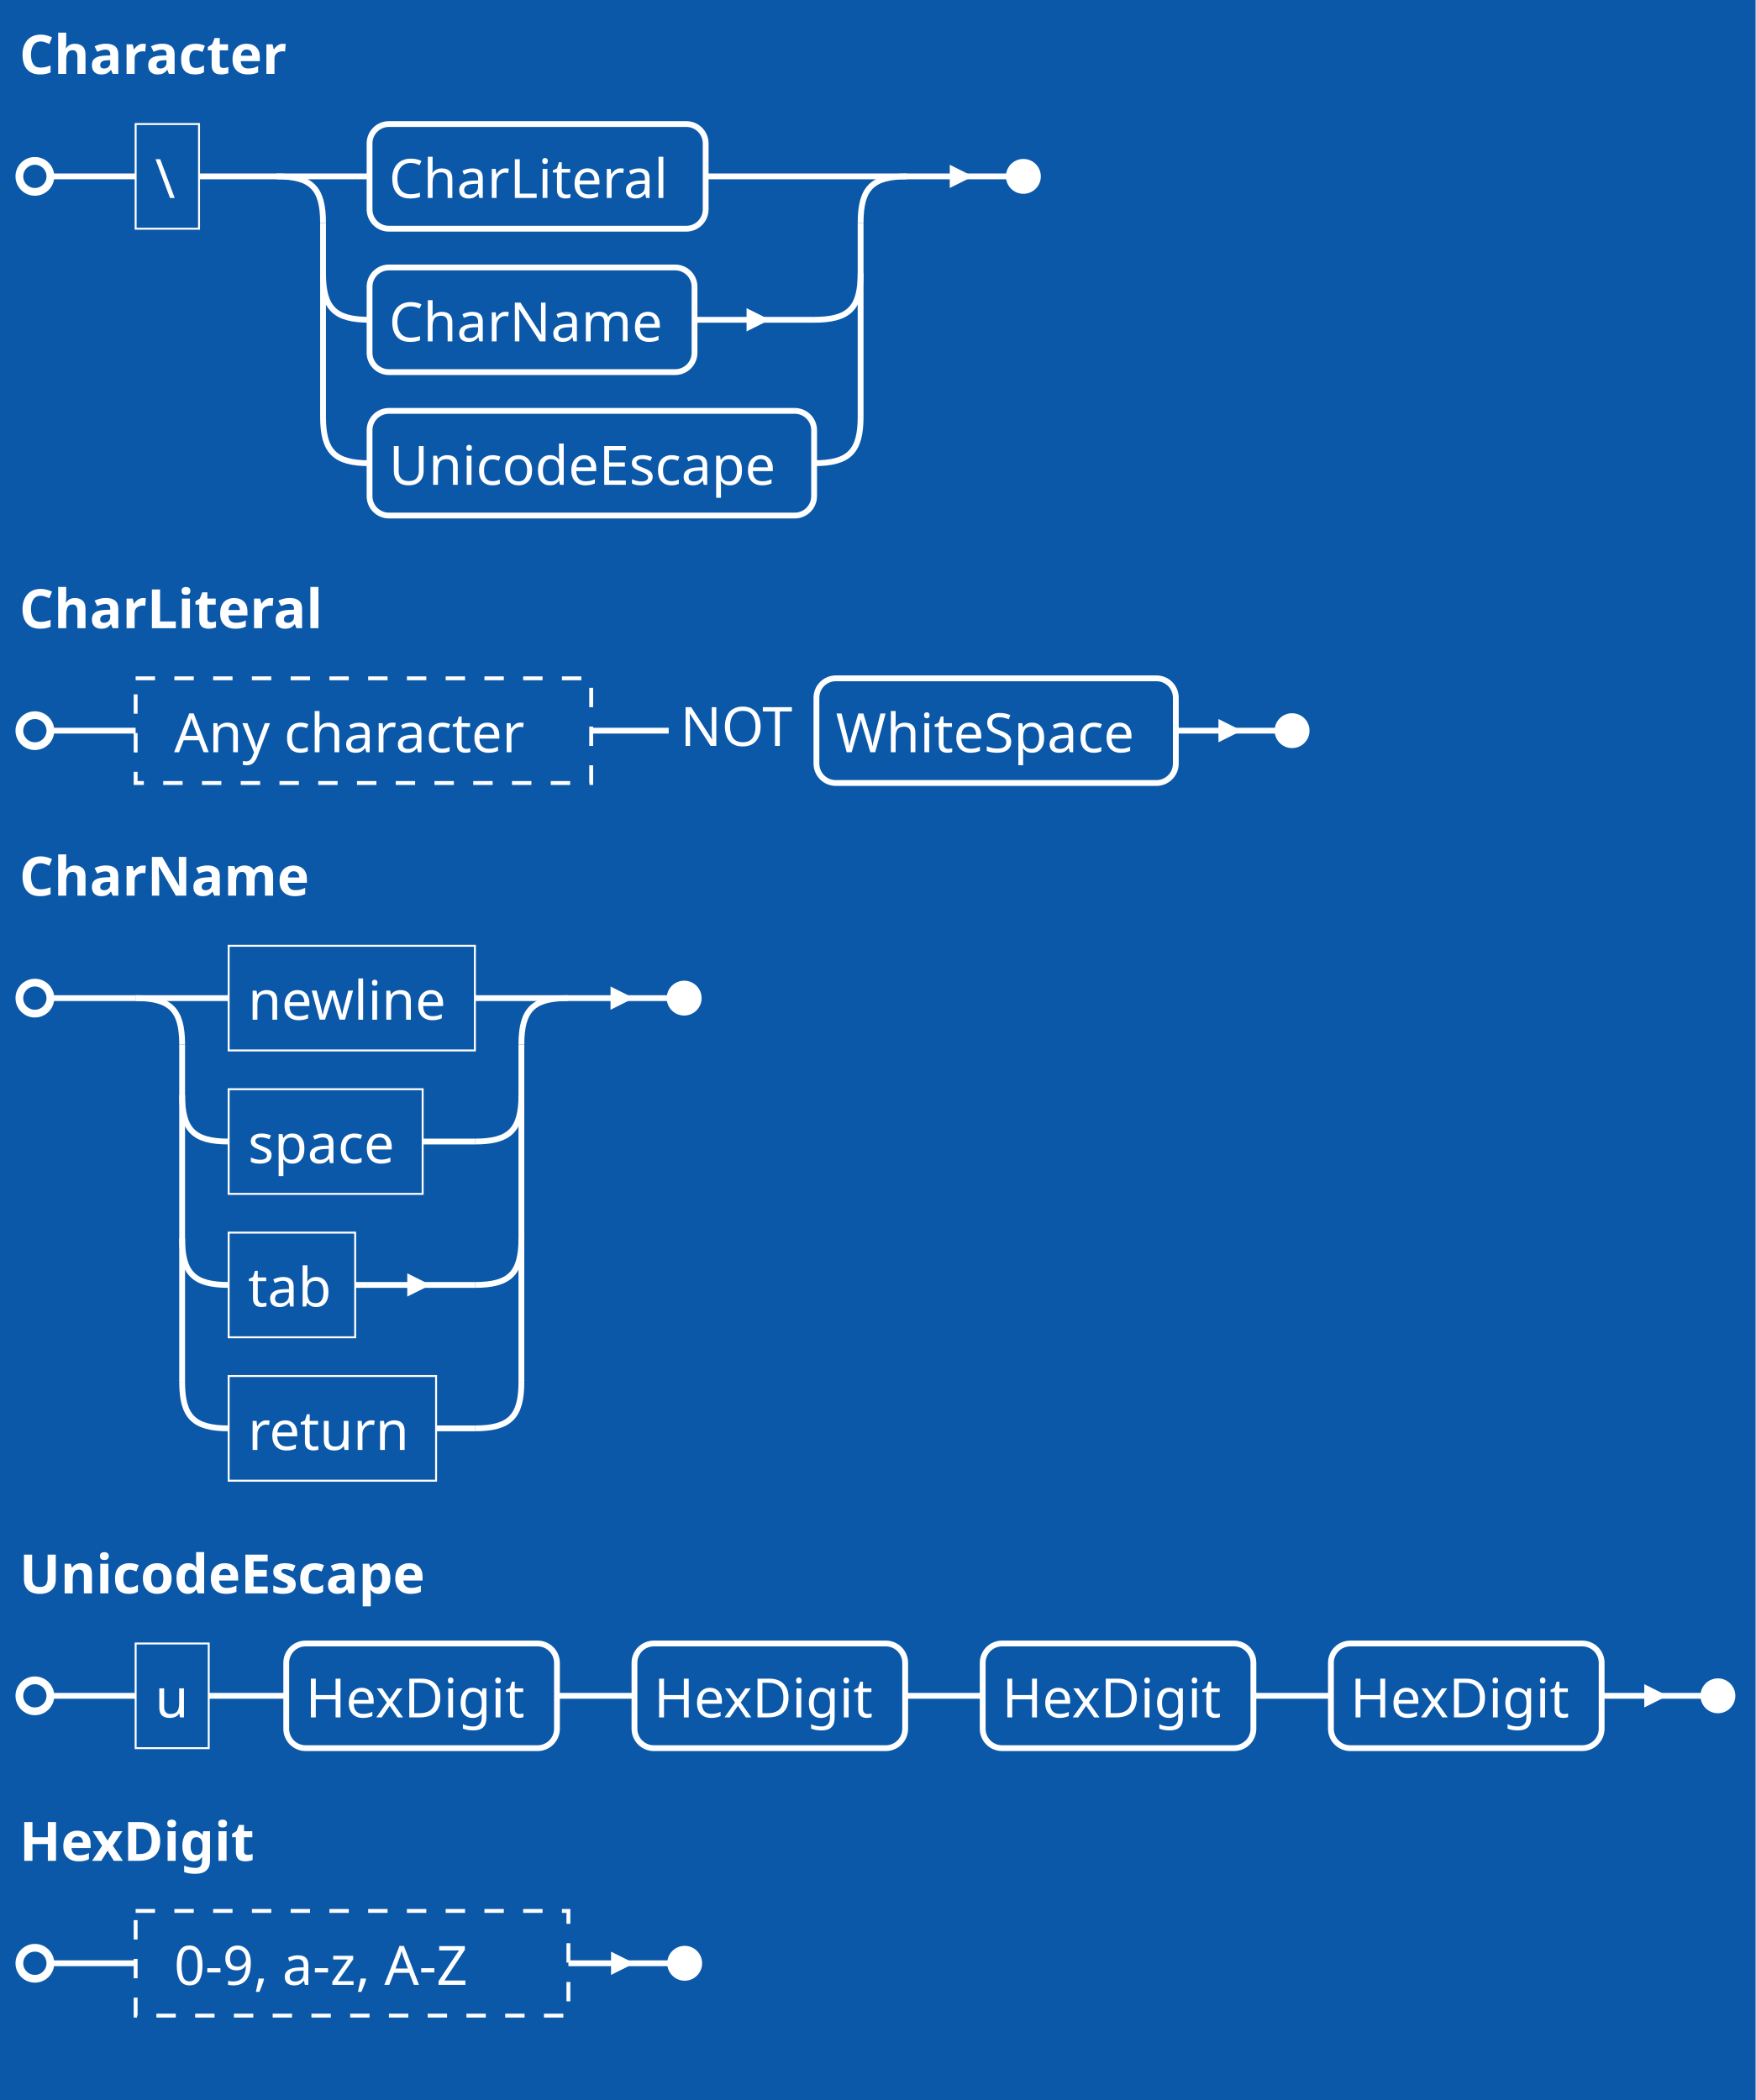
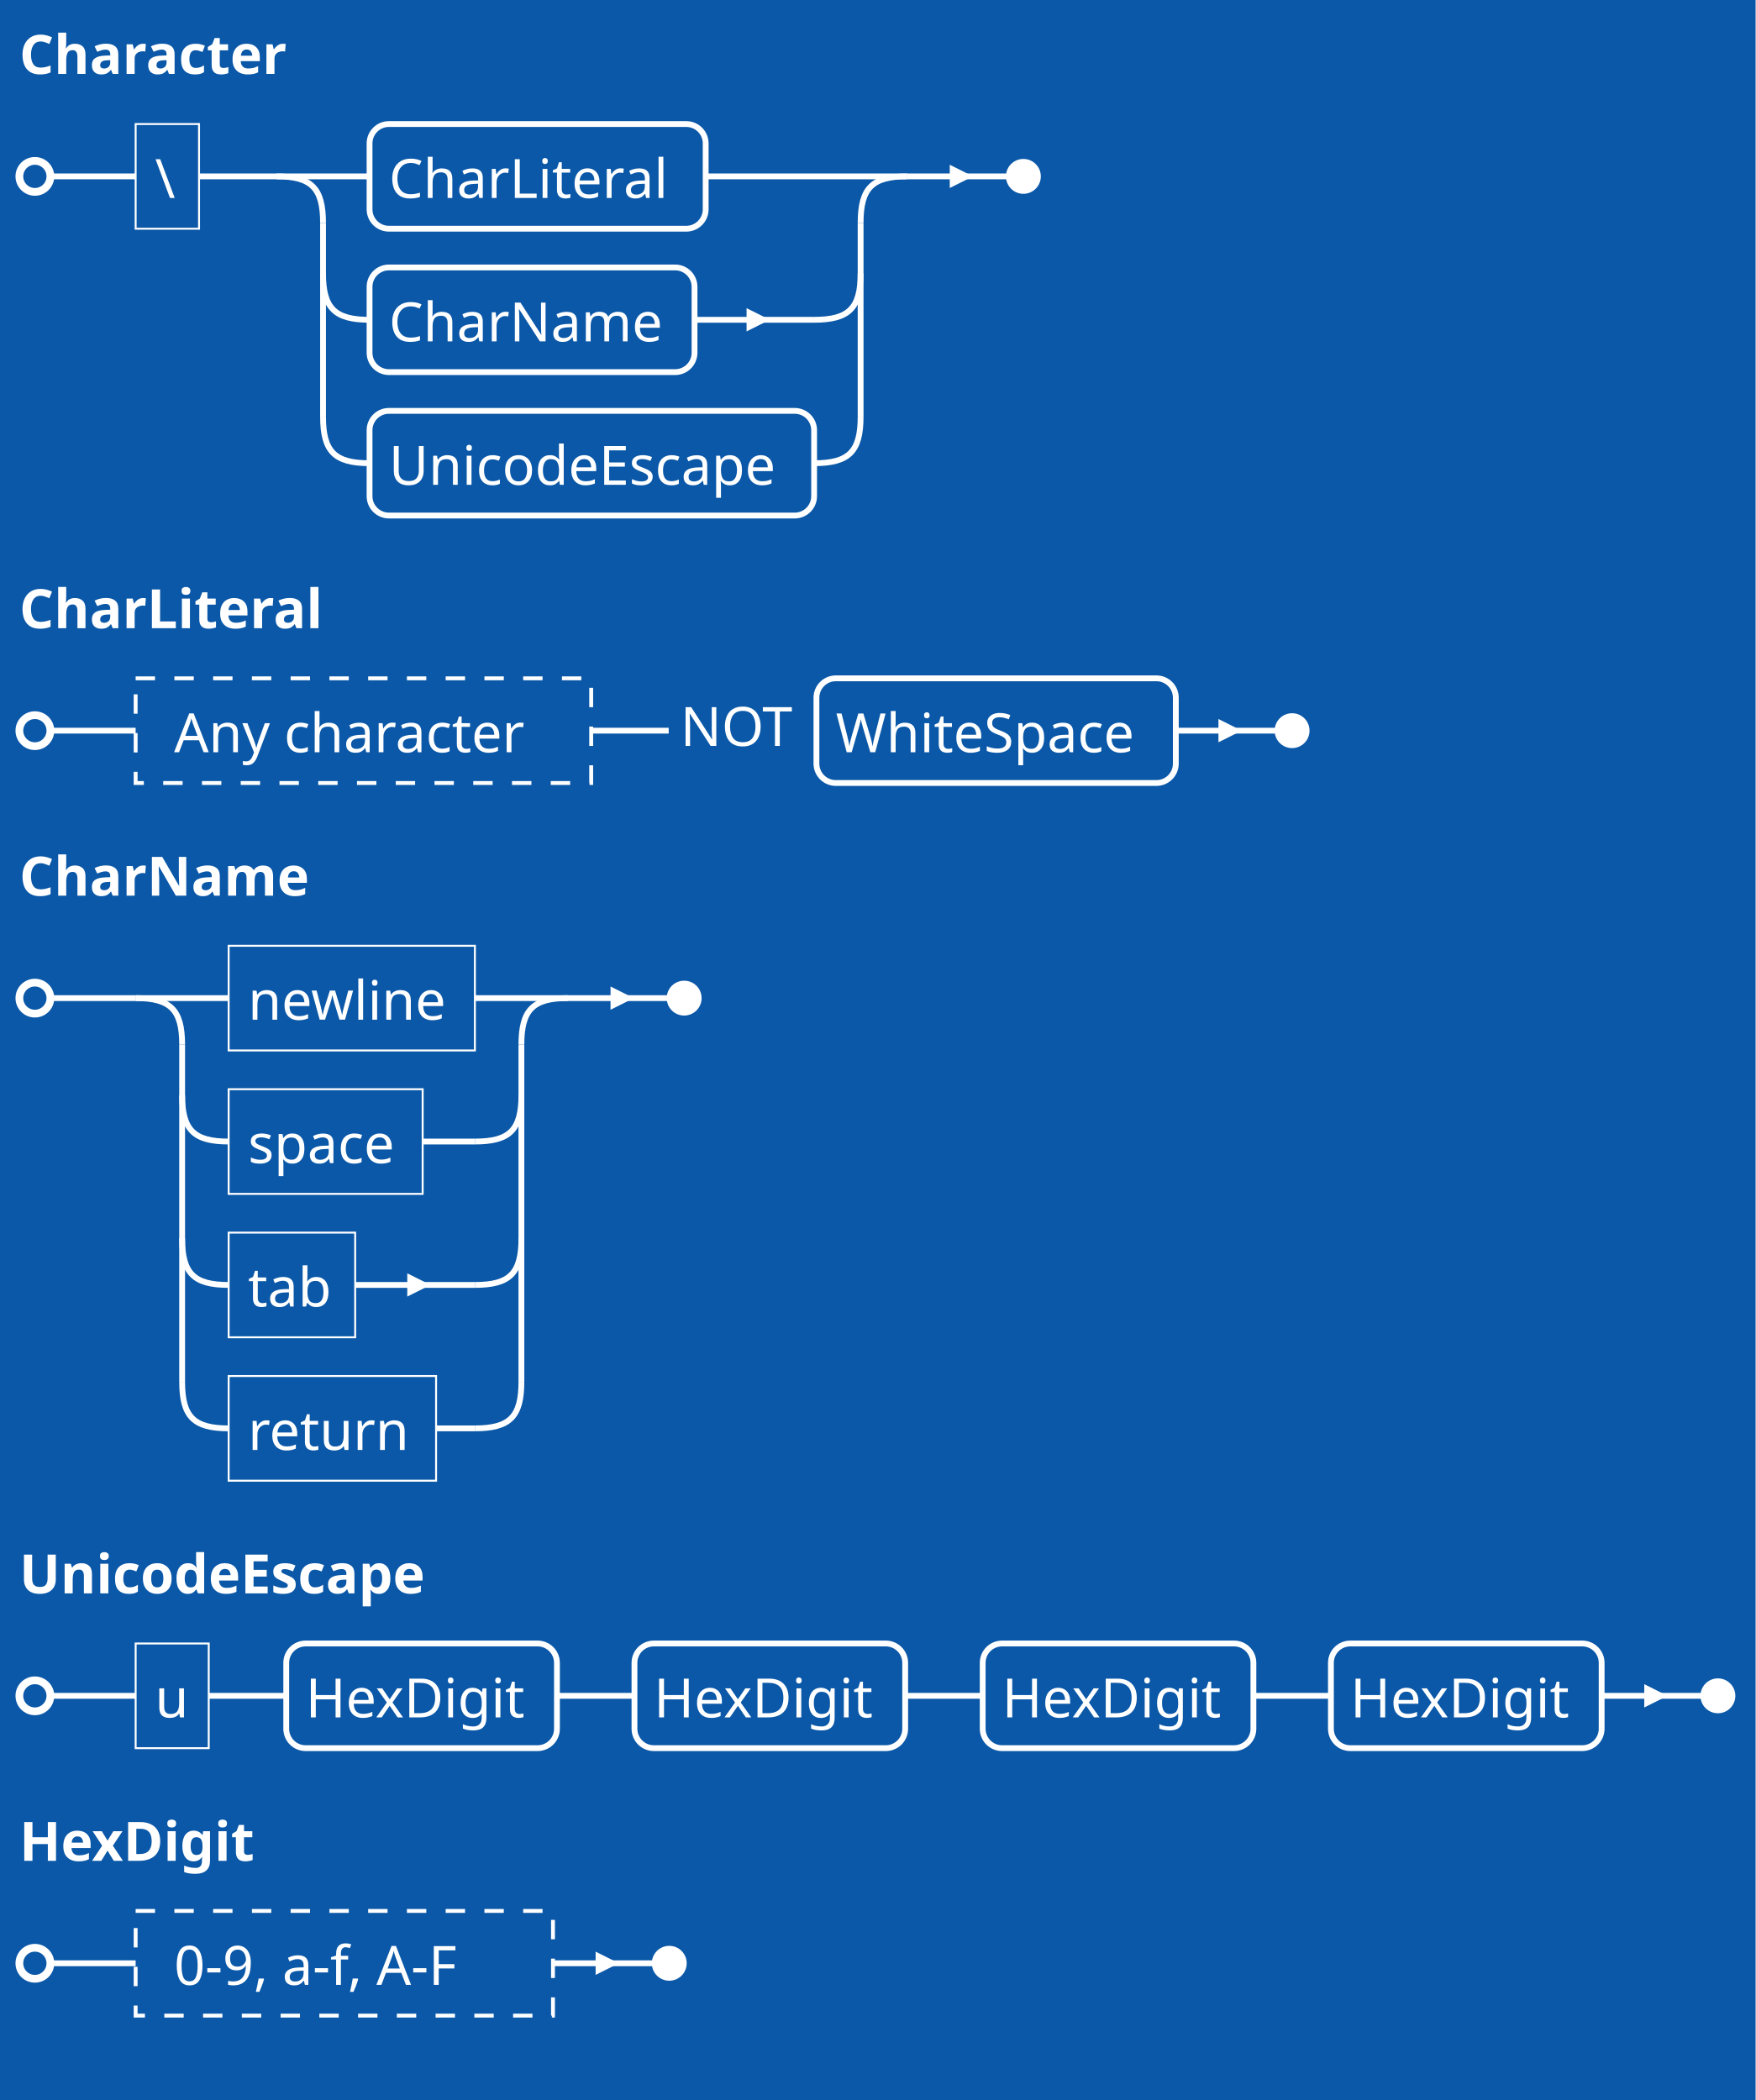
<svg xmlns="http://www.w3.org/2000/svg" contentStyleType="text/css" data-diagram-type="EBNF" height="542px" preserveAspectRatio="none" style="width:453px;height:542px;background:#0B58A8;" version="1.1" viewBox="0 0 453 542" width="453px" zoomAndPan="magnify">
  <defs />
  <g>
    <rect fill="#0B58A8" height="542" style="stroke:none;stroke-width:1;" width="453" x="0" y="0" />
    <text fill="#FFFFFF" font-family="Verdana" font-size="14" font-weight="bold" lengthAdjust="spacing" textLength="76.638" x="5" y="19.075">Character</text>
    <line style="stroke:#FFFFFF;stroke-width:1.5;" x1="35" x2="35" y1="45.522" y2="45.522" />
    <rect fill="none" height="27.015" style="stroke:#FFFFFF;stroke-width:0.5;" width="16.357" x="35" y="32.015" />
    <text fill="#FFFFFF" font-family="Verdana" font-size="14" lengthAdjust="spacing" textLength="6.357" x="40" y="51.09">\</text>
    <line style="stroke:#FFFFFF;stroke-width:1.5;" x1="51.357" x2="71.357" y1="45.522" y2="45.522" />
    <rect fill="#0B58A8" height="27.015" rx="5" ry="5" style="stroke:#FFFFFF;stroke-width:1.5;" width="86.733" x="95.357" y="32.015" />
    <text fill="#FFFFFF" font-family="Verdana" font-size="14" lengthAdjust="spacing" textLength="76.733" x="100.357" y="51.09">CharLiteral</text>
    <line style="stroke:#FFFFFF;stroke-width:1.5;" x1="71.357" x2="95.357" y1="45.522" y2="45.522" />
    <line style="stroke:#FFFFFF;stroke-width:1.5;" x1="182.091" x2="234.07" y1="45.522" y2="45.522" />
    <rect fill="#0B58A8" height="27.015" rx="5" ry="5" style="stroke:#FFFFFF;stroke-width:1.5;" width="83.856" x="95.357" y="69.029" />
    <text fill="#FFFFFF" font-family="Verdana" font-size="14" lengthAdjust="spacing" textLength="73.856" x="100.357" y="88.105">CharName</text>
    <path d="M83.357,70.537 C83.357,79.537 86.357,82.537 95.357,82.537" fill="none" style="stroke:#FFFFFF;stroke-width:1.5;" />
    <line style="stroke:#FFFFFF;stroke-width:1.5;" x1="179.213" x2="210.07" y1="82.537" y2="82.537" />
    <path d="M192.642,82.537 L192.642,79.537 L198.642,82.537 L192.642,85.537 L192.642,82.537" fill="#FFFFFF" />
    <path d="M222.07,70.537 C222.07,79.537 219.07,82.537 210.07,82.537" fill="none" style="stroke:#FFFFFF;stroke-width:1.5;" />
    <rect fill="#0B58A8" height="27.015" rx="5" ry="5" style="stroke:#FFFFFF;stroke-width:1.5;" width="114.713" x="95.357" y="106.044" />
    <text fill="#FFFFFF" font-family="Verdana" font-size="14" lengthAdjust="spacing" textLength="104.713" x="100.357" y="125.119">UnicodeEscape</text>
    <line style="stroke:#FFFFFF;stroke-width:1.5;" x1="210.07" x2="210.07" y1="119.551" y2="119.551" />
    <path d="M83.357,107.551 C83.357,116.551 86.357,119.551 95.357,119.551" fill="none" style="stroke:#FFFFFF;stroke-width:1.5;" />
    <line style="stroke:#FFFFFF;stroke-width:1.5;" x1="83.357" x2="83.357" y1="57.522" y2="107.551" />
    <path d="M71.357,45.522 C80.357,45.522 83.357,48.522 83.357,57.522" fill="none" style="stroke:#FFFFFF;stroke-width:1.5;" />
    <path d="M222.07,107.551 C222.07,116.551 219.07,119.551 210.07,119.551" fill="none" style="stroke:#FFFFFF;stroke-width:1.5;" />
    <line style="stroke:#FFFFFF;stroke-width:1.5;" x1="222.07" x2="222.07" y1="57.522" y2="107.551" />
    <path d="M222.07,57.522 C222.07,48.522 225.07,45.522 234.07,45.522" fill="none" style="stroke:#FFFFFF;stroke-width:1.5;" />
    <ellipse cx="9" cy="45.522" fill="none" rx="4" ry="4" style="stroke:#FFFFFF;stroke-width:2;" />
    <ellipse cx="264.07" cy="45.522" fill="#FFFFFF" rx="4" ry="4" style="stroke:#FFFFFF;stroke-width:1;" />
    <line style="stroke:#FFFFFF;stroke-width:1.5;" x1="13" x2="35" y1="45.522" y2="45.522" />
    <line style="stroke:#FFFFFF;stroke-width:1.5;" x1="234.07" x2="260.07" y1="45.522" y2="45.522" />
    <path d="M245.07,45.522 L245.07,42.522 L251.07,45.522 L245.07,48.522 L245.07,45.522" fill="#FFFFFF" />
    <text fill="#FFFFFF" font-family="Verdana" font-size="14" font-weight="bold" lengthAdjust="spacing" textLength="86.892" x="5" y="162.134">CharLiteral</text>
    <line style="stroke:#FFFFFF;stroke-width:1.5;" x1="35" x2="35" y1="188.581" y2="188.581" />
    <rect fill="none" height="27.015" style="stroke:#FFFFFF;stroke-width:1;stroke-dasharray:5,5;" width="117.55" x="35" y="175.073" />
    <text fill="#FFFFFF" font-family="Verdana" font-size="14" lengthAdjust="spacing" textLength="97.706" x="44.922" y="194.148">Any character</text>
    <line style="stroke:#FFFFFF;stroke-width:1.5;" x1="152.55" x2="172.55" y1="188.581" y2="188.581" />
    <text fill="#FFFFFF" font-family="Verdana" font-size="14" lengthAdjust="spacing" textLength="30.119" x="175.55" y="192.52">NOT</text>
    <rect fill="#0B58A8" height="27.015" rx="5" ry="5" style="stroke:#FFFFFF;stroke-width:1.5;" width="92.735" x="210.669" y="175.073" />
    <text fill="#FFFFFF" font-family="Verdana" font-size="14" lengthAdjust="spacing" textLength="82.735" x="215.669" y="194.148">WhiteSpace</text>
    <ellipse cx="9" cy="188.581" fill="none" rx="4" ry="4" style="stroke:#FFFFFF;stroke-width:2;" />
    <ellipse cx="333.404" cy="188.581" fill="#FFFFFF" rx="4" ry="4" style="stroke:#FFFFFF;stroke-width:1;" />
    <line style="stroke:#FFFFFF;stroke-width:1.5;" x1="13" x2="35" y1="188.581" y2="188.581" />
    <line style="stroke:#FFFFFF;stroke-width:1.5;" x1="303.404" x2="329.404" y1="188.581" y2="188.581" />
    <path d="M314.404,188.581 L314.404,185.581 L320.404,188.581 L314.404,191.581 L314.404,188.581" fill="#FFFFFF" />
    <text fill="#FFFFFF" font-family="Verdana" font-size="14" font-weight="bold" lengthAdjust="spacing" textLength="81.731" x="5" y="231.163">CharName</text>
    <rect fill="none" height="27.015" style="stroke:#FFFFFF;stroke-width:0.5;" width="63.539" x="59" y="244.102" />
    <text fill="#FFFFFF" font-family="Verdana" font-size="14" lengthAdjust="spacing" textLength="53.539" x="64" y="263.178">newline</text>
    <line style="stroke:#FFFFFF;stroke-width:1.5;" x1="35" x2="59" y1="257.61" y2="257.61" />
    <line style="stroke:#FFFFFF;stroke-width:1.5;" x1="122.539" x2="146.539" y1="257.61" y2="257.61" />
    <rect fill="none" height="27.015" style="stroke:#FFFFFF;stroke-width:0.5;" width="50.059" x="59" y="281.117" />
    <text fill="#FFFFFF" font-family="Verdana" font-size="14" lengthAdjust="spacing" textLength="40.059" x="64" y="300.192">space</text>
    <path d="M47,282.625 C47,291.625 50,294.625 59,294.625" fill="none" style="stroke:#FFFFFF;stroke-width:1.5;" />
    <line style="stroke:#FFFFFF;stroke-width:1.5;" x1="109.059" x2="122.539" y1="294.625" y2="294.625" />
    <path d="M134.539,282.625 C134.539,291.625 131.539,294.625 122.539,294.625" fill="none" style="stroke:#FFFFFF;stroke-width:1.5;" />
    <rect fill="none" height="27.015" style="stroke:#FFFFFF;stroke-width:0.5;" width="32.648" x="59" y="318.132" />
    <text fill="#FFFFFF" font-family="Verdana" font-size="14" lengthAdjust="spacing" textLength="22.648" x="64" y="337.207">tab</text>
    <path d="M47,319.639 C47,328.639 50,331.639 59,331.639" fill="none" style="stroke:#FFFFFF;stroke-width:1.5;" />
    <line style="stroke:#FFFFFF;stroke-width:1.5;" x1="91.647" x2="122.539" y1="331.639" y2="331.639" />
    <path d="M105.093,331.639 L105.093,328.639 L111.093,331.639 L105.093,334.639 L105.093,331.639" fill="#FFFFFF" />
    <path d="M134.539,319.639 C134.539,328.639 131.539,331.639 122.539,331.639" fill="none" style="stroke:#FFFFFF;stroke-width:1.5;" />
    <rect fill="none" height="27.015" style="stroke:#FFFFFF;stroke-width:0.5;" width="53.524" x="59" y="355.147" />
    <text fill="#FFFFFF" font-family="Verdana" font-size="14" lengthAdjust="spacing" textLength="43.524" x="64" y="374.222">return</text>
    <line style="stroke:#FFFFFF;stroke-width:1.5;" x1="112.524" x2="122.539" y1="368.654" y2="368.654" />
    <path d="M47,356.654 C47,365.654 50,368.654 59,368.654" fill="none" style="stroke:#FFFFFF;stroke-width:1.5;" />
    <line style="stroke:#FFFFFF;stroke-width:1.5;" x1="47" x2="47" y1="269.61" y2="356.654" />
    <path d="M35,257.61 C44,257.61 47,260.61 47,269.61" fill="none" style="stroke:#FFFFFF;stroke-width:1.5;" />
    <path d="M134.539,356.654 C134.539,365.654 131.539,368.654 122.539,368.654" fill="none" style="stroke:#FFFFFF;stroke-width:1.5;" />
    <line style="stroke:#FFFFFF;stroke-width:1.5;" x1="134.539" x2="134.539" y1="269.61" y2="356.654" />
    <path d="M134.539,269.61 C134.539,260.61 137.539,257.61 146.539,257.61" fill="none" style="stroke:#FFFFFF;stroke-width:1.5;" />
    <ellipse cx="9" cy="257.61" fill="none" rx="4" ry="4" style="stroke:#FFFFFF;stroke-width:2;" />
    <ellipse cx="176.539" cy="257.61" fill="#FFFFFF" rx="4" ry="4" style="stroke:#FFFFFF;stroke-width:1;" />
    <line style="stroke:#FFFFFF;stroke-width:1.5;" x1="13" x2="35" y1="257.61" y2="257.61" />
    <line style="stroke:#FFFFFF;stroke-width:1.5;" x1="146.539" x2="172.539" y1="257.61" y2="257.61" />
    <path d="M157.539,257.61 L157.539,254.61 L163.539,257.61 L157.539,260.61 L157.539,257.61" fill="#FFFFFF" />
    <text fill="#FFFFFF" font-family="Verdana" font-size="14" font-weight="bold" lengthAdjust="spacing" textLength="117.606" x="5" y="411.236">UnicodeEscape</text>
    <line style="stroke:#FFFFFF;stroke-width:1.5;" x1="35" x2="35" y1="437.683" y2="437.683" />
    <rect fill="none" height="27.015" style="stroke:#FFFFFF;stroke-width:0.5;" width="18.859" x="35" y="424.176" />
    <text fill="#FFFFFF" font-family="Verdana" font-size="14" lengthAdjust="spacing" textLength="8.859" x="40" y="443.251">u</text>
    <line style="stroke:#FFFFFF;stroke-width:1.5;" x1="53.859" x2="73.859" y1="437.683" y2="437.683" />
    <rect fill="#0B58A8" height="27.015" rx="5" ry="5" style="stroke:#FFFFFF;stroke-width:1.5;" width="69.856" x="73.859" y="424.176" />
    <text fill="#FFFFFF" font-family="Verdana" font-size="14" lengthAdjust="spacing" textLength="59.855" x="78.859" y="443.251">HexDigit</text>
    <line style="stroke:#FFFFFF;stroke-width:1.5;" x1="143.715" x2="163.715" y1="437.683" y2="437.683" />
    <rect fill="#0B58A8" height="27.015" rx="5" ry="5" style="stroke:#FFFFFF;stroke-width:1.5;" width="69.856" x="163.715" y="424.176" />
    <text fill="#FFFFFF" font-family="Verdana" font-size="14" lengthAdjust="spacing" textLength="59.855" x="168.715" y="443.251">HexDigit</text>
    <line style="stroke:#FFFFFF;stroke-width:1.5;" x1="233.57" x2="253.57" y1="437.683" y2="437.683" />
    <rect fill="#0B58A8" height="27.015" rx="5" ry="5" style="stroke:#FFFFFF;stroke-width:1.5;" width="69.856" x="253.57" y="424.176" />
    <text fill="#FFFFFF" font-family="Verdana" font-size="14" lengthAdjust="spacing" textLength="59.855" x="258.57" y="443.251">HexDigit</text>
    <line style="stroke:#FFFFFF;stroke-width:1.5;" x1="323.426" x2="343.426" y1="437.683" y2="437.683" />
    <rect fill="#0B58A8" height="27.015" rx="5" ry="5" style="stroke:#FFFFFF;stroke-width:1.5;" width="69.856" x="343.426" y="424.176" />
    <text fill="#FFFFFF" font-family="Verdana" font-size="14" lengthAdjust="spacing" textLength="59.855" x="348.426" y="443.251">HexDigit</text>
    <ellipse cx="9" cy="437.683" fill="none" rx="4" ry="4" style="stroke:#FFFFFF;stroke-width:2;" />
    <ellipse cx="443.281" cy="437.683" fill="#FFFFFF" rx="4" ry="4" style="stroke:#FFFFFF;stroke-width:1;" />
    <line style="stroke:#FFFFFF;stroke-width:1.5;" x1="13" x2="35" y1="437.683" y2="437.683" />
    <line style="stroke:#FFFFFF;stroke-width:1.5;" x1="413.281" x2="439.281" y1="437.683" y2="437.683" />
    <path d="M424.281,437.683 L424.281,434.683 L430.281,437.683 L424.281,440.683 L424.281,437.683" fill="#FFFFFF" />
    <text fill="#FFFFFF" font-family="Verdana" font-size="14" font-weight="bold" lengthAdjust="spacing" textLength="67.744" x="5" y="480.266">HexDigit</text>
-     <rect fill="none" height="27.015" style="stroke:#FFFFFF;stroke-width:1;stroke-dasharray:5,5;" width="111.671" x="35" y="493.205" />
-     <text fill="#FFFFFF" font-family="Verdana" font-size="14" lengthAdjust="spacing" textLength="91.827" x="44.922" y="512.28">0-9, a-z, A-Z</text>
+     <rect fill="none" height="27.015" style="stroke:#FFFFFF;stroke-width:1;stroke-dasharray:5,5;" width="107.692" x="35" y="493.205" />
+     <text fill="#FFFFFF" font-family="Verdana" font-size="14" lengthAdjust="spacing" textLength="87.849" x="44.922" y="512.28">0-9, a-f, A-F</text>
    <ellipse cx="9" cy="506.712" fill="none" rx="4" ry="4" style="stroke:#FFFFFF;stroke-width:2;" />
-     <ellipse cx="176.671" cy="506.712" fill="#FFFFFF" rx="4" ry="4" style="stroke:#FFFFFF;stroke-width:1;" />
+     <ellipse cx="172.692" cy="506.712" fill="#FFFFFF" rx="4" ry="4" style="stroke:#FFFFFF;stroke-width:1;" />
    <line style="stroke:#FFFFFF;stroke-width:1.5;" x1="13" x2="35" y1="506.712" y2="506.712" />
-     <line style="stroke:#FFFFFF;stroke-width:1.5;" x1="146.671" x2="172.671" y1="506.712" y2="506.712" />
-     <path d="M157.671,506.712 L157.671,503.712 L163.671,506.712 L157.671,509.712 L157.671,506.712" fill="#FFFFFF" />
+     <line style="stroke:#FFFFFF;stroke-width:1.5;" x1="142.692" x2="168.692" y1="506.712" y2="506.712" />
+     <path d="M153.692,506.712 L153.692,503.712 L159.692,506.712 L153.692,509.712 L153.692,506.712" fill="#FFFFFF" />
  </g>
</svg>
